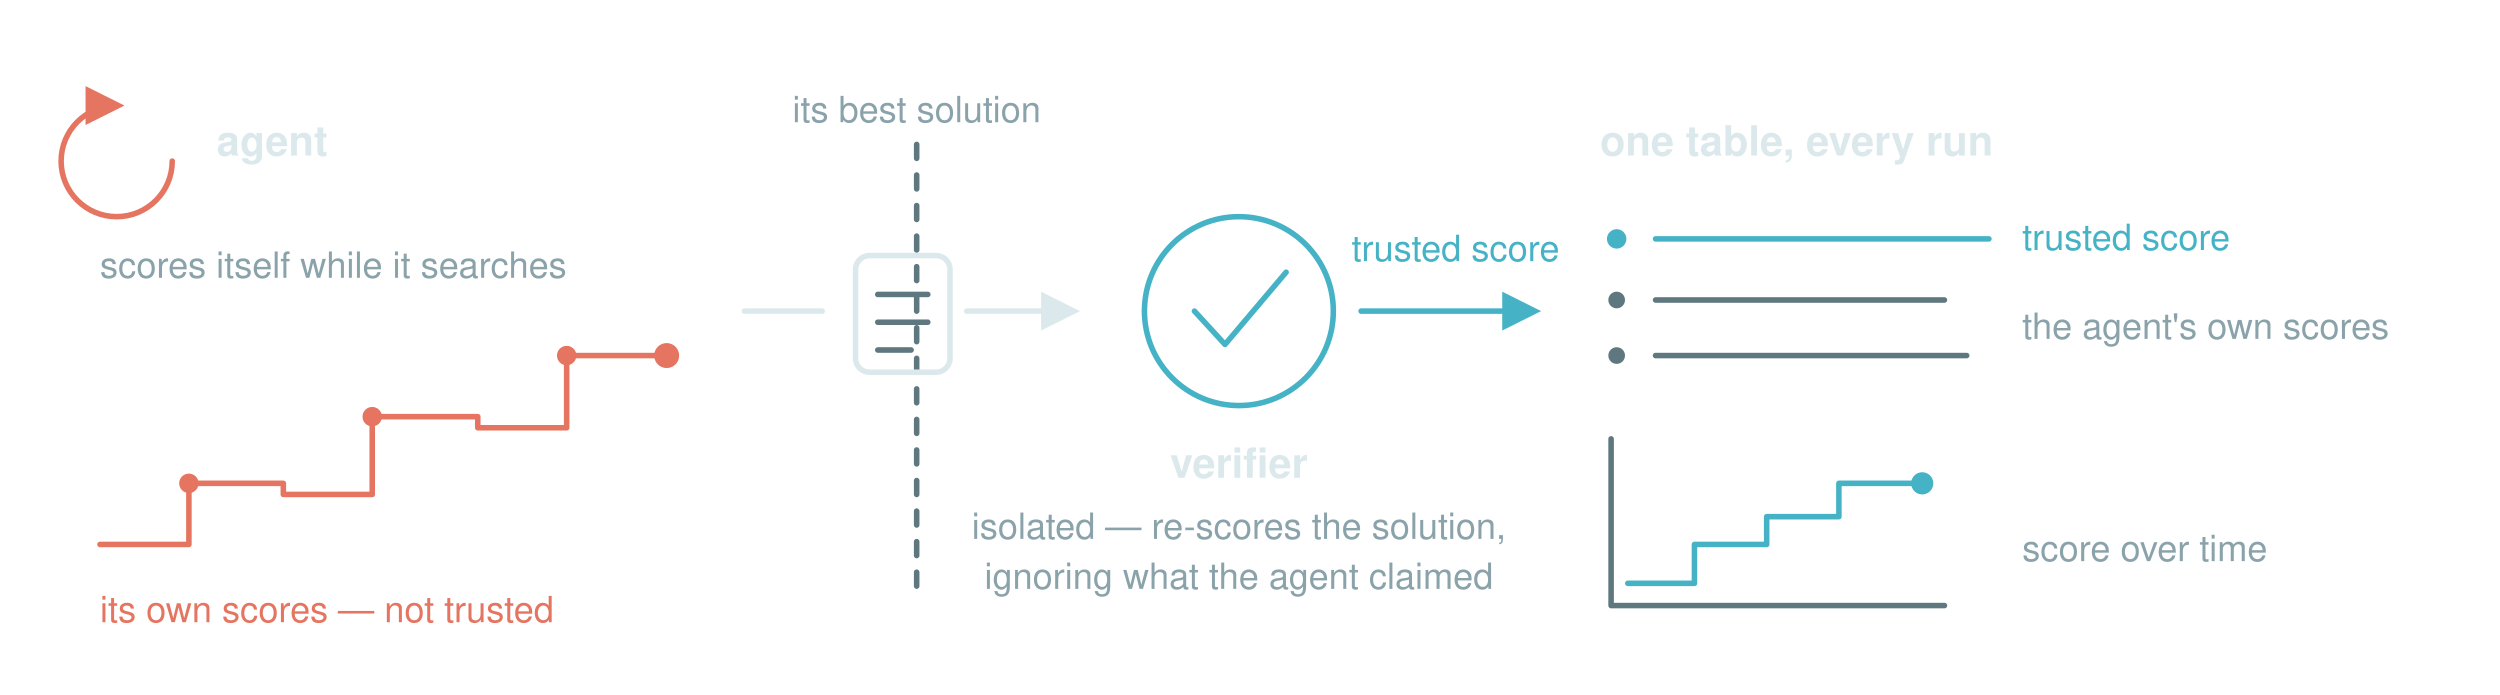
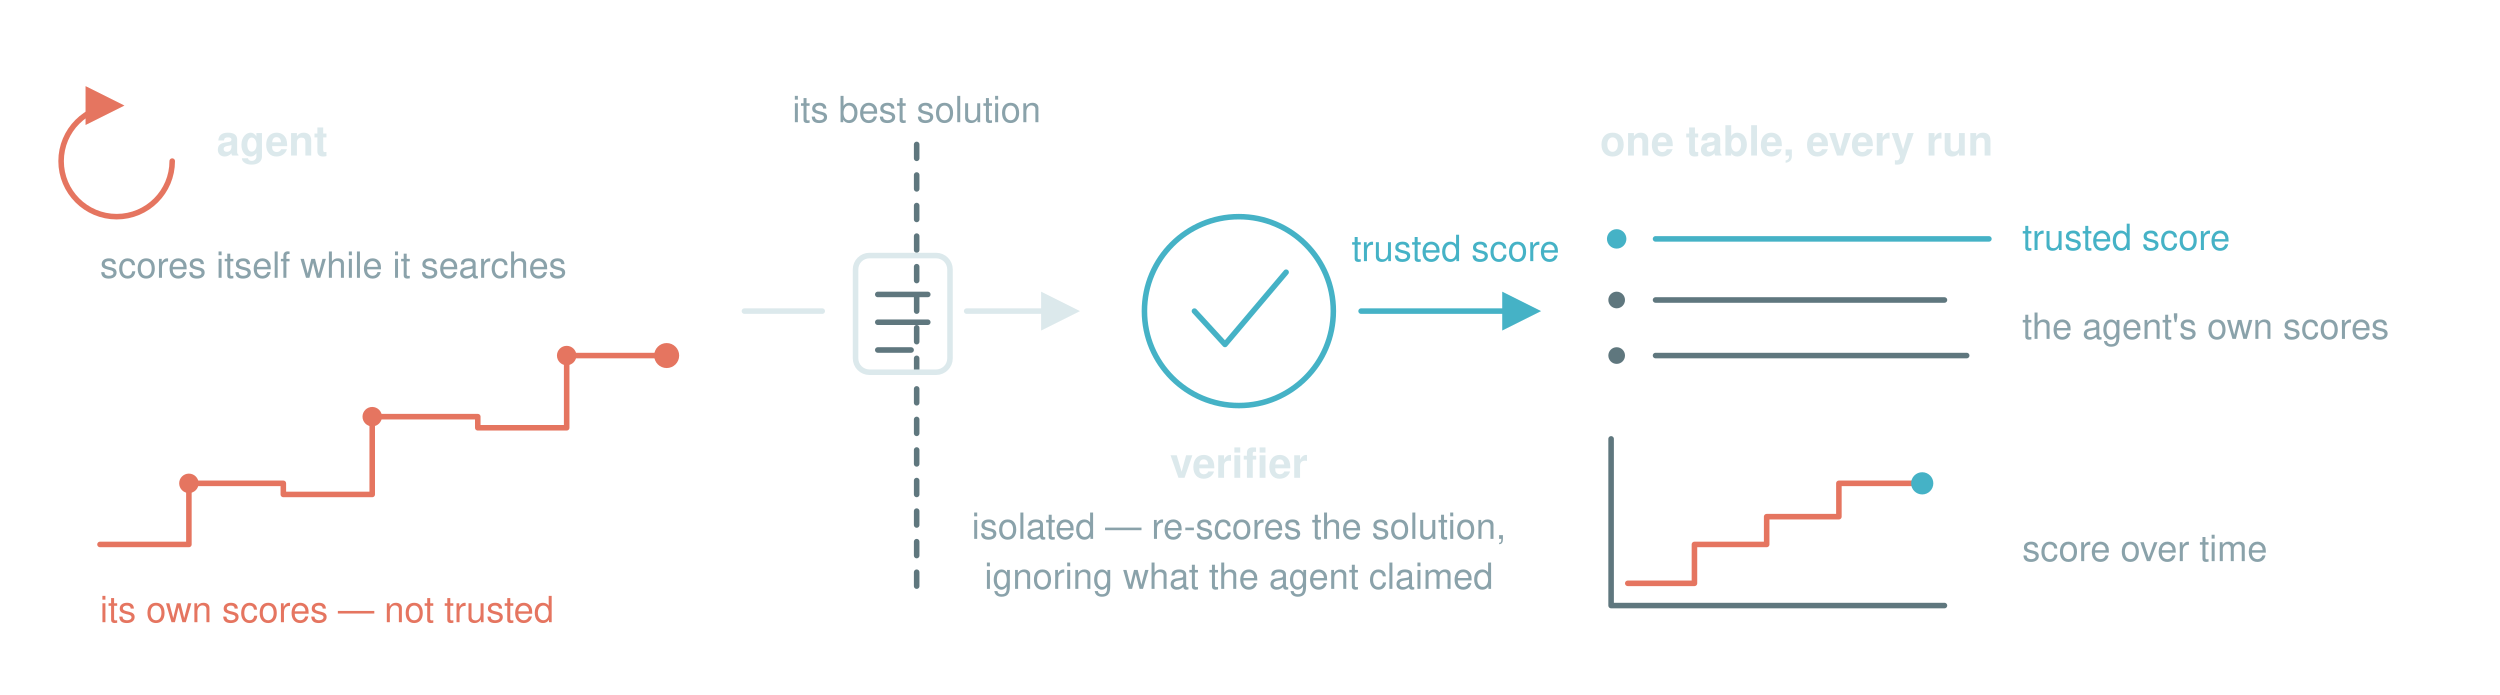
<svg xmlns="http://www.w3.org/2000/svg" viewBox="0 0 900 250" font-family="-apple-system, 'Segoe UI', Helvetica, Arial, sans-serif">
  <style>
    text { font-family: -apple-system, 'Segoe UI', Helvetica, Arial, sans-serif; fill: #DCE9EC; }
    .m { fill: #8AA2AA; } .a { fill: #45B2C6; } .c { fill: #E57560; }
    .lab { font-size: 15px; font-weight: 600; } .sm { font-size: 13px; }
    .draw { stroke: #DCE9EC; stroke-width: 2; fill: none; stroke-linecap: round; stroke-linejoin: round; }
    .draw-f { stroke: #5F777E; stroke-width: 2; fill: none; stroke-linecap: round; stroke-linejoin: round; }
    .draw-a { stroke: #45B2C6; stroke-width: 2; fill: none; stroke-linecap: round; stroke-linejoin: round; }
    .draw-c { stroke: #E57560; stroke-width: 2; fill: none; stroke-linecap: round; stroke-linejoin: round; }
    .dash { stroke-dasharray: 5 6; }
  </style>
  <defs>
    <marker id="m-ink" viewBox="0 0 10 10" refX="8" refY="5" markerWidth="7" markerHeight="7" orient="auto">
      <path d="M0 0 L10 5 L0 10 z" fill="#DCE9EC" />
    </marker>
    <marker id="m-acc" viewBox="0 0 10 10" refX="8" refY="5" markerWidth="7" markerHeight="7" orient="auto">
      <path d="M0 0 L10 5 L0 10 z" fill="#45B2C6" />
    </marker>
    <marker id="m-cor" viewBox="0 0 10 10" refX="8" refY="5" markerWidth="7" markerHeight="7" orient="auto">
      <path d="M0 0 L10 5 L0 10 z" fill="#E57560" />
    </marker>
  </defs>
  <path d="M 62 58 A 20 20 0 1 1 42 38" class="draw-c" marker-end="url(#m-cor)" />
  <text x="78" y="56" class="lab">agent</text>
  <text x="36" y="100" class="sm m">scores itself while it searches</text>
  <polyline points="36,196 68,196 68,174 102,174 102,178 134,178 134,150 172,150 172,154 204,154 204,128 240,128" class="draw-c" />
  <circle cx="68" cy="174" r="3.5" fill="#E57560" />
  <circle cx="134" cy="150" r="3.5" fill="#E57560" />
  <circle cx="204" cy="128" r="3.5" fill="#E57560" />
  <circle cx="240" cy="128" r="4.5" fill="#E57560" />
  <text x="36" y="224" class="sm c">its own scores — not trusted</text>
  <line x1="330" y1="52" x2="330" y2="214" class="draw-f dash" />
  <path d="M 268 112 H 296" class="draw" />
  <rect x="308" y="92" width="34" height="42" rx="5" class="draw" />
  <line x1="316" y1="106" x2="334" y2="106" class="draw-f" />
  <line x1="316" y1="116" x2="334" y2="116" class="draw-f" />
  <line x1="316" y1="126" x2="328" y2="126" class="draw-f" />
  <path d="M 348 112 H 386" class="draw" marker-end="url(#m-ink)" />
  <text x="330" y="44" text-anchor="middle" class="sm m">its best solution</text>
  <circle cx="446" cy="112" r="34" class="draw-a" />
  <path d="M 430 112 l 11 12 l 22 -26" class="draw-a" />
  <text x="446" y="172" text-anchor="middle" class="lab">verifier</text>
  <text x="446" y="194" text-anchor="middle" class="sm m">isolated — re-scores the solution,</text>
  <text x="446" y="212" text-anchor="middle" class="sm m">ignoring what the agent claimed</text>
  <path d="M 490 112 H 552" class="draw-a" marker-end="url(#m-acc)" />
  <text x="524" y="94" text-anchor="middle" class="sm a">trusted score</text>
  <text x="576" y="56" class="lab">one table, every run</text>
  <circle cx="582" cy="86" r="3.5" fill="#45B2C6" />
  <line x1="596" y1="86" x2="716" y2="86" class="draw-a" stroke-width="3" />
  <text x="728" y="90" class="sm a">trusted score</text>
  <circle cx="582" cy="108" r="3" fill="#5F777E" />
  <line x1="596" y1="108" x2="700" y2="108" class="draw-f" />
  <circle cx="582" cy="128" r="3" fill="#5F777E" />
  <line x1="596" y1="128" x2="708" y2="128" class="draw-f" />
  <text x="728" y="122" class="sm m">the agent's own scores</text>
  <path d="M 580 158 V 218 H 700" class="draw-f" />
-   <polyline points="586,210 610,210 610,196 636,196 636,186 662,186 662,174 692,174" class="draw-a" />
+   <polyline points="586,210 610,210 610,196 636,196 636,186 662,186 662,174 692,174" class="draw-c" />
  <circle cx="692" cy="174" r="4" fill="#45B2C6" />
  <text x="728" y="202" class="sm m">score over time</text>
</svg>
